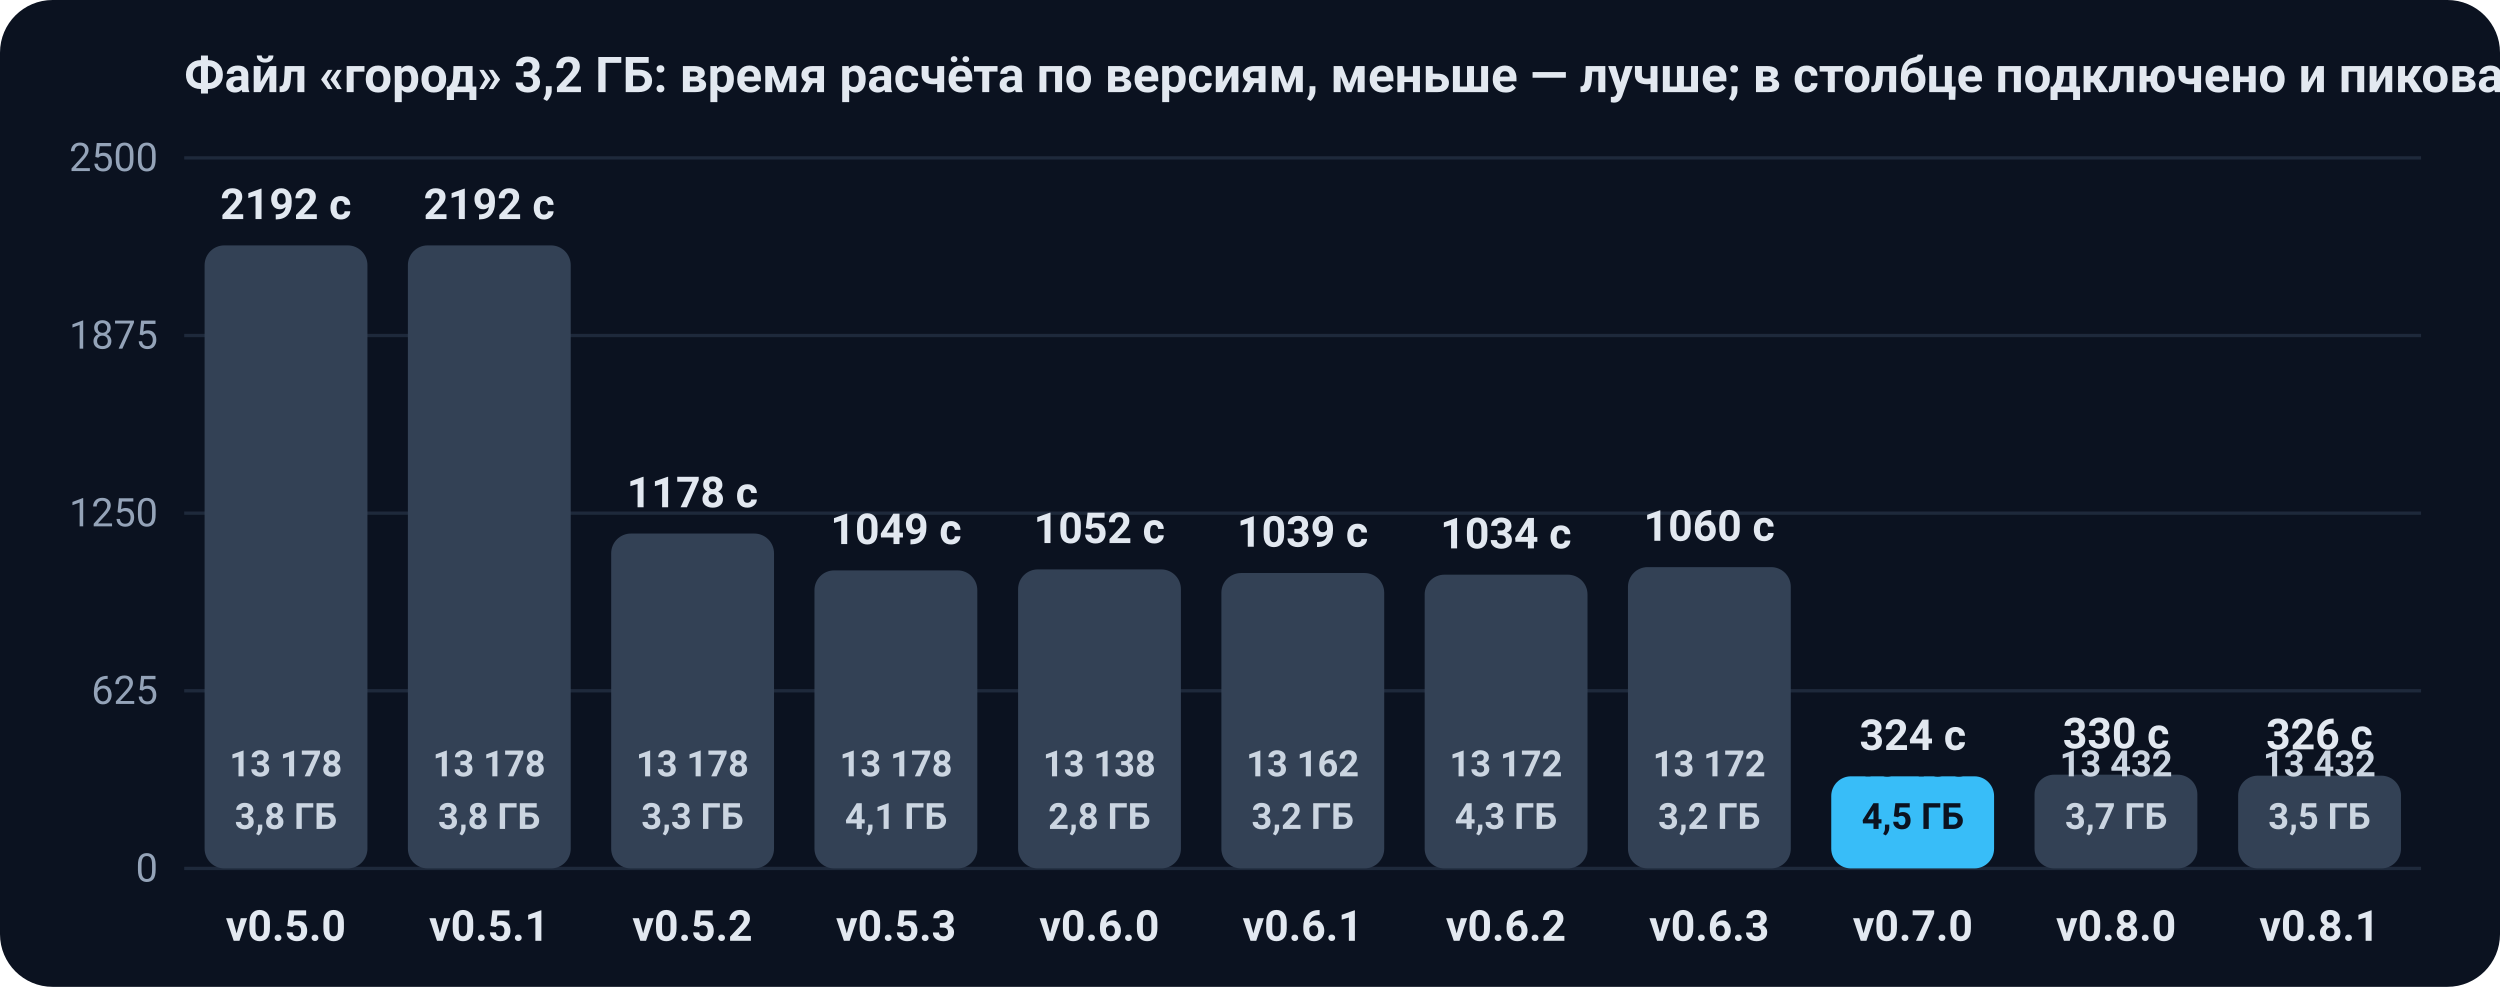
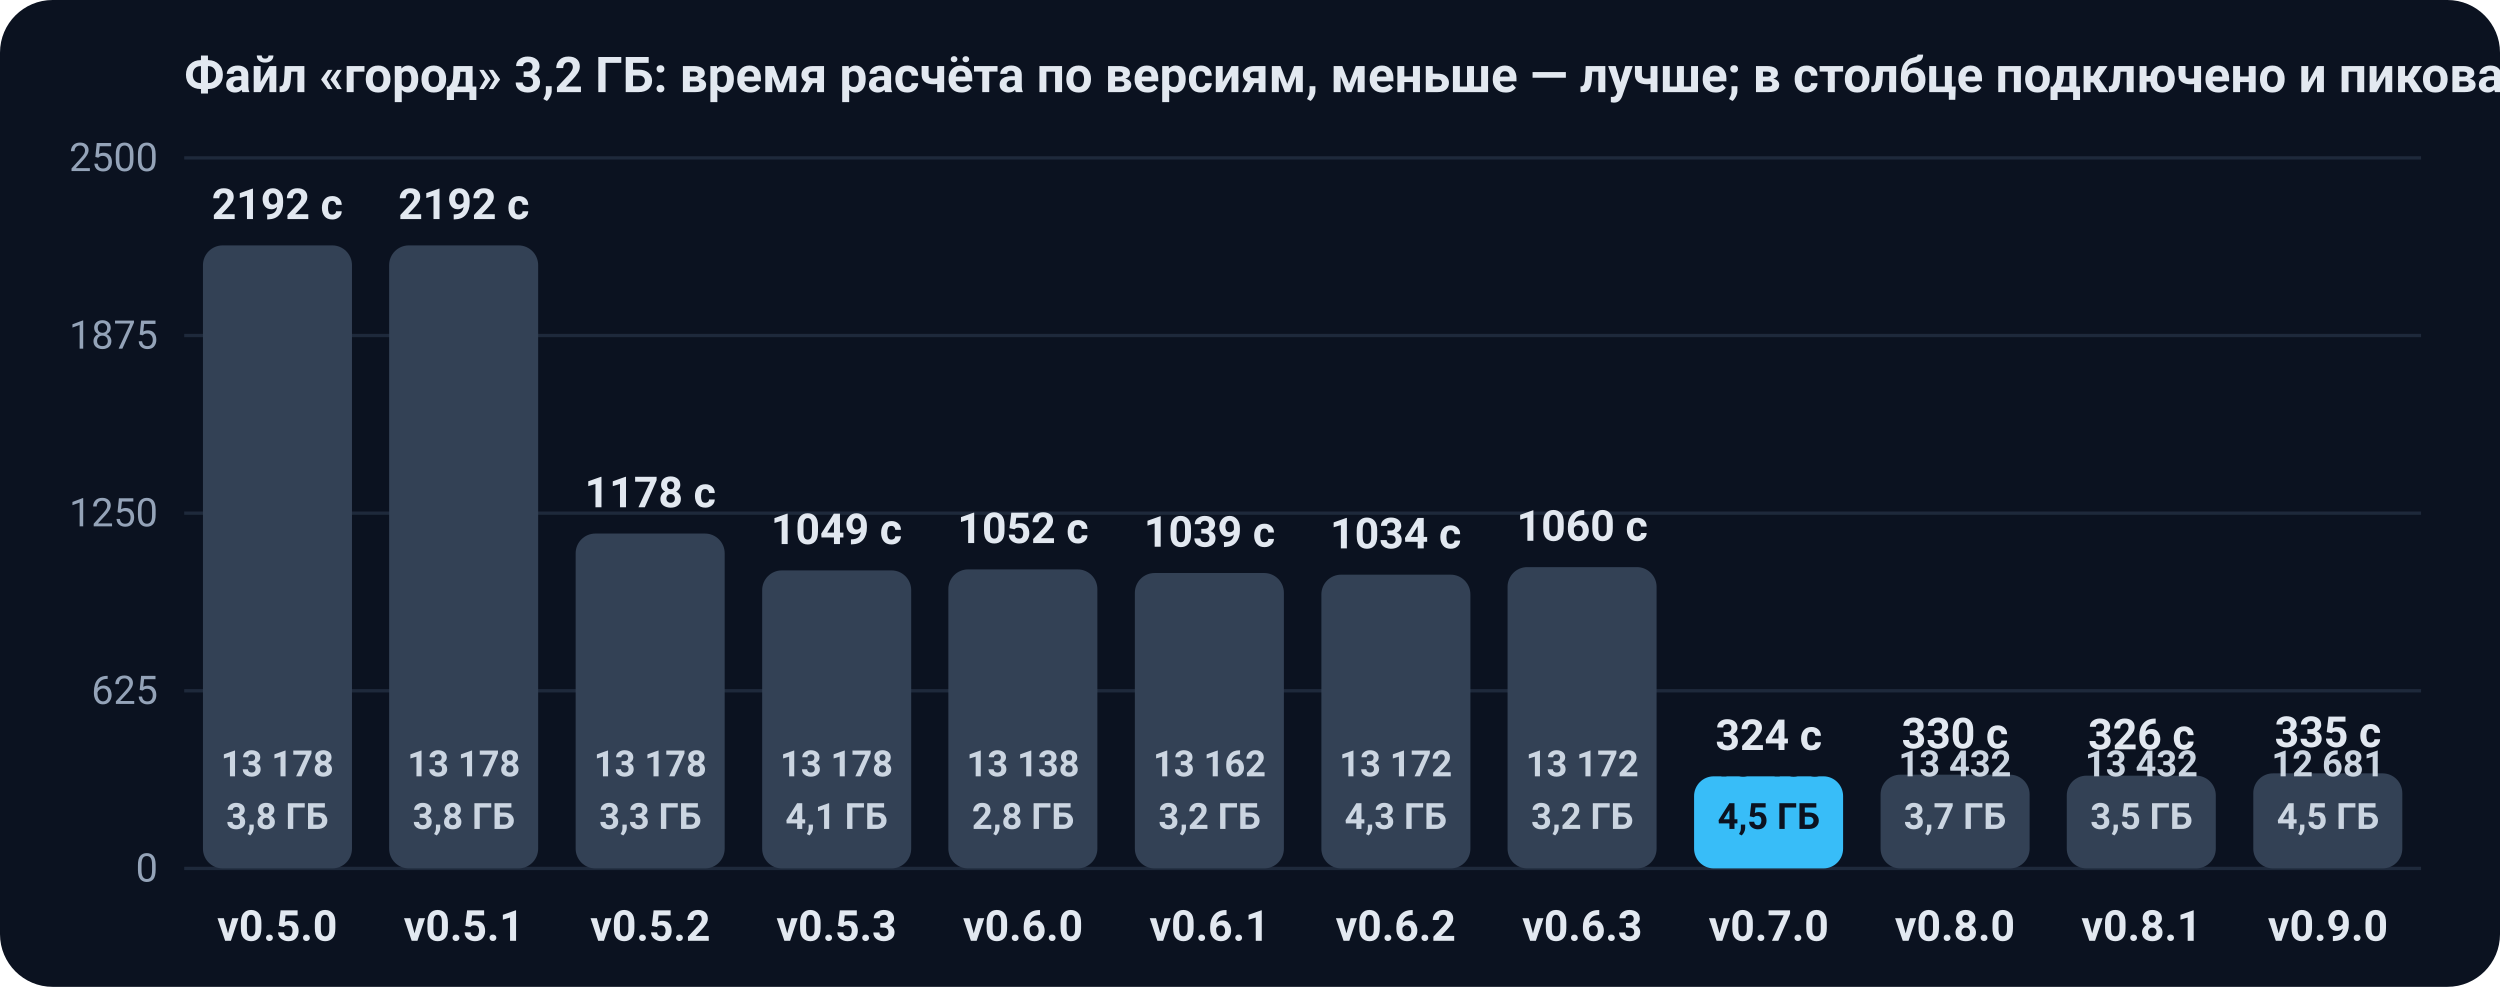
<svg xmlns="http://www.w3.org/2000/svg" viewBox="0 0 760 300" width="760" height="300" role="img" aria-label="Время расчёта файла «город» по версиям с правил 18.09.2026">
  <style>.a{font:12px -apple-system,Segoe UI,Roboto,Helvetica,Arial,sans-serif;fill:#94a3b8}.l{font:600 13px -apple-system,Segoe UI,Roboto,Helvetica,Arial,sans-serif;fill:#e2e8f0}.v{font:600 13px -apple-system,Segoe UI,Roboto,Helvetica,Arial,sans-serif;fill:#e2e8f0}.i{font:600 11px -apple-system,Segoe UI,Roboto,Helvetica,Arial,sans-serif}.h{font:600 15px -apple-system,Segoe UI,Roboto,Helvetica,Arial,sans-serif;fill:#e2e8f0}</style>
  <rect width="760" height="300" rx="16" fill="#0b1220" />
  <text x="56" y="28" class="h">Файл «город» 3,2 ГБ: время расчёта по версиям, меньше — лучше; в столбце подключено и пиковая память</text>
  <line x1="56" y1="48.0" x2="736" y2="48.0" stroke="#1e293b" />
  <text x="48" y="52.0" class="a" text-anchor="end">2500</text>
  <line x1="56" y1="102.0" x2="736" y2="102.0" stroke="#1e293b" />
  <text x="48" y="106.0" class="a" text-anchor="end">1875</text>
  <line x1="56" y1="156.0" x2="736" y2="156.0" stroke="#1e293b" />
  <text x="48" y="160.0" class="a" text-anchor="end">1250</text>
  <line x1="56" y1="210.0" x2="736" y2="210.0" stroke="#1e293b" />
  <text x="48" y="214.0" class="a" text-anchor="end">625</text>
  <line x1="56" y1="264.0" x2="736" y2="264.0" stroke="#1e293b" />
  <text x="48" y="268.0" class="a" text-anchor="end">0</text>
-   <rect x="62.2" y="74.6" width="49.5" height="189.4" rx="6" fill="#334155" />
-   <text x="86.9" y="66.6" class="v" text-anchor="middle">2192 с</text>
-   <text x="86.9" y="236.0" class="i" fill="#cbd5e1" text-anchor="middle">13 178</text>
-   <text x="86.9" y="252.0" class="i" fill="#cbd5e1" text-anchor="middle">3,8 ГБ</text>
-   <text x="86.9" y="286.0" class="l" text-anchor="middle">v0.5.0</text>
-   <rect x="124.0" y="74.6" width="49.5" height="189.4" rx="6" fill="#334155" />
-   <text x="148.7" y="66.6" class="v" text-anchor="middle">2192 с</text>
-   <text x="148.7" y="236.0" class="i" fill="#cbd5e1" text-anchor="middle">13 178</text>
-   <text x="148.7" y="252.0" class="i" fill="#cbd5e1" text-anchor="middle">3,8 ГБ</text>
-   <text x="148.7" y="286.0" class="l" text-anchor="middle">v0.5.1</text>
-   <rect x="185.8" y="162.2" width="49.5" height="101.8" rx="6" fill="#334155" />
-   <text x="210.5" y="154.2" class="v" text-anchor="middle">1178 с</text>
-   <text x="210.5" y="236.0" class="i" fill="#cbd5e1" text-anchor="middle">13 178</text>
-   <text x="210.5" y="252.0" class="i" fill="#cbd5e1" text-anchor="middle">3,3 ГБ</text>
-   <text x="210.5" y="286.0" class="l" text-anchor="middle">v0.5.2</text>
-   <rect x="247.6" y="173.4" width="49.5" height="90.6" rx="6" fill="#334155" />
-   <text x="272.4" y="165.4" class="v" text-anchor="middle">1049 с</text>
-   <text x="272.4" y="236.0" class="i" fill="#cbd5e1" text-anchor="middle">13 178</text>
-   <text x="272.4" y="252.0" class="i" fill="#cbd5e1" text-anchor="middle">4,1 ГБ</text>
-   <text x="272.4" y="286.0" class="l" text-anchor="middle">v0.5.3</text>
-   <rect x="309.5" y="173.1" width="49.5" height="90.9" rx="6" fill="#334155" />
-   <text x="334.2" y="165.1" class="v" text-anchor="middle">1052 с</text>
-   <text x="334.2" y="236.0" class="i" fill="#cbd5e1" text-anchor="middle">13 138</text>
-   <text x="334.2" y="252.0" class="i" fill="#cbd5e1" text-anchor="middle">2,8 ГБ</text>
-   <text x="334.2" y="286.0" class="l" text-anchor="middle">v0.6.0</text>
-   <rect x="371.3" y="174.2" width="49.5" height="89.8" rx="6" fill="#334155" />
-   <text x="396.0" y="166.2" class="v" text-anchor="middle">1039 с</text>
-   <text x="396.0" y="236.0" class="i" fill="#cbd5e1" text-anchor="middle">13 162</text>
-   <text x="396.0" y="252.0" class="i" fill="#cbd5e1" text-anchor="middle">3,2 ГБ</text>
-   <text x="396.0" y="286.0" class="l" text-anchor="middle">v0.6.1</text>
-   <rect x="433.1" y="174.7" width="49.5" height="89.3" rx="6" fill="#334155" />
-   <text x="457.8" y="166.7" class="v" text-anchor="middle">1034 с</text>
-   <text x="457.8" y="236.0" class="i" fill="#cbd5e1" text-anchor="middle">13 172</text>
-   <text x="457.8" y="252.0" class="i" fill="#cbd5e1" text-anchor="middle">4,3 ГБ</text>
-   <text x="457.8" y="286.0" class="l" text-anchor="middle">v0.6.2</text>
-   <rect x="494.9" y="172.4" width="49.5" height="91.6" rx="6" fill="#334155" />
-   <text x="519.6" y="164.4" class="v" text-anchor="middle">1060 с</text>
-   <text x="519.6" y="236.0" class="i" fill="#cbd5e1" text-anchor="middle">13 172</text>
-   <text x="519.6" y="252.0" class="i" fill="#cbd5e1" text-anchor="middle">3,2 ГБ</text>
-   <text x="519.6" y="286.0" class="l" text-anchor="middle">v0.6.3</text>
-   <rect x="556.7" y="236.0" width="49.5" height="28.0" rx="6" fill="#38bdf8" />
-   <text x="581.5" y="228.0" class="v" text-anchor="middle">324 с</text>
-   <text x="581.5" y="236.0" class="i" fill="#0b1220" text-anchor="middle">13 438</text>
-   <text x="581.5" y="252.0" class="i" fill="#0b1220" text-anchor="middle">4,5 ГБ</text>
-   <text x="581.5" y="286.0" class="l" text-anchor="middle">v0.7.0</text>
-   <rect x="618.5" y="235.5" width="49.5" height="28.5" rx="6" fill="#334155" />
-   <text x="643.3" y="227.5" class="v" text-anchor="middle">330 с</text>
-   <text x="643.3" y="236.0" class="i" fill="#cbd5e1" text-anchor="middle">13 432</text>
-   <text x="643.3" y="252.0" class="i" fill="#cbd5e1" text-anchor="middle">3,7 ГБ</text>
-   <text x="643.3" y="286.0" class="l" text-anchor="middle">v0.8.0</text>
-   <rect x="680.4" y="235.8" width="49.5" height="28.2" rx="6" fill="#334155" />
-   <text x="705.1" y="227.8" class="v" text-anchor="middle">326 с</text>
-   <text x="705.1" y="236.0" class="i" fill="#cbd5e1" text-anchor="middle">13 432</text>
-   <text x="705.1" y="252.0" class="i" fill="#cbd5e1" text-anchor="middle">3,5 ГБ</text>
-   <text x="705.1" y="286.0" class="l" text-anchor="middle">v0.8.1</text>
+   <rect x="61.7" y="74.6" width="45.3" height="189.4" rx="6" fill="#334155" />
+   <text x="84.3" y="66.6" class="v" text-anchor="middle">2192 с</text>
+   <text x="84.3" y="236.0" class="i" fill="#cbd5e1" text-anchor="middle">13 178</text>
+   <text x="84.3" y="252.0" class="i" fill="#cbd5e1" text-anchor="middle">3,8 ГБ</text>
+   <text x="84.3" y="286.0" class="l" text-anchor="middle">v0.5.0</text>
+   <rect x="118.3" y="74.6" width="45.3" height="189.4" rx="6" fill="#334155" />
+   <text x="141.0" y="66.6" class="v" text-anchor="middle">2192 с</text>
+   <text x="141.0" y="236.0" class="i" fill="#cbd5e1" text-anchor="middle">13 178</text>
+   <text x="141.0" y="252.0" class="i" fill="#cbd5e1" text-anchor="middle">3,8 ГБ</text>
+   <text x="141.0" y="286.0" class="l" text-anchor="middle">v0.5.1</text>
+   <rect x="175.0" y="162.2" width="45.3" height="101.8" rx="6" fill="#334155" />
+   <text x="197.7" y="154.2" class="v" text-anchor="middle">1178 с</text>
+   <text x="197.7" y="236.0" class="i" fill="#cbd5e1" text-anchor="middle">13 178</text>
+   <text x="197.7" y="252.0" class="i" fill="#cbd5e1" text-anchor="middle">3,3 ГБ</text>
+   <text x="197.7" y="286.0" class="l" text-anchor="middle">v0.5.2</text>
+   <rect x="231.7" y="173.4" width="45.3" height="90.6" rx="6" fill="#334155" />
+   <text x="254.3" y="165.4" class="v" text-anchor="middle">1049 с</text>
+   <text x="254.3" y="236.0" class="i" fill="#cbd5e1" text-anchor="middle">13 178</text>
+   <text x="254.3" y="252.0" class="i" fill="#cbd5e1" text-anchor="middle">4,1 ГБ</text>
+   <text x="254.3" y="286.0" class="l" text-anchor="middle">v0.5.3</text>
+   <rect x="288.3" y="173.1" width="45.3" height="90.9" rx="6" fill="#334155" />
+   <text x="311.0" y="165.1" class="v" text-anchor="middle">1052 с</text>
+   <text x="311.0" y="236.0" class="i" fill="#cbd5e1" text-anchor="middle">13 138</text>
+   <text x="311.0" y="252.0" class="i" fill="#cbd5e1" text-anchor="middle">2,8 ГБ</text>
+   <text x="311.0" y="286.0" class="l" text-anchor="middle">v0.6.0</text>
+   <rect x="345.0" y="174.2" width="45.3" height="89.8" rx="6" fill="#334155" />
+   <text x="367.7" y="166.2" class="v" text-anchor="middle">1039 с</text>
+   <text x="367.7" y="236.0" class="i" fill="#cbd5e1" text-anchor="middle">13 162</text>
+   <text x="367.7" y="252.0" class="i" fill="#cbd5e1" text-anchor="middle">3,2 ГБ</text>
+   <text x="367.7" y="286.0" class="l" text-anchor="middle">v0.6.1</text>
+   <rect x="401.7" y="174.7" width="45.3" height="89.3" rx="6" fill="#334155" />
+   <text x="424.3" y="166.7" class="v" text-anchor="middle">1034 с</text>
+   <text x="424.3" y="236.0" class="i" fill="#cbd5e1" text-anchor="middle">13 172</text>
+   <text x="424.3" y="252.0" class="i" fill="#cbd5e1" text-anchor="middle">4,3 ГБ</text>
+   <text x="424.3" y="286.0" class="l" text-anchor="middle">v0.6.2</text>
+   <rect x="458.3" y="172.4" width="45.3" height="91.6" rx="6" fill="#334155" />
+   <text x="481.0" y="164.4" class="v" text-anchor="middle">1060 с</text>
+   <text x="481.0" y="236.0" class="i" fill="#cbd5e1" text-anchor="middle">13 172</text>
+   <text x="481.0" y="252.0" class="i" fill="#cbd5e1" text-anchor="middle">3,2 ГБ</text>
+   <text x="481.0" y="286.0" class="l" text-anchor="middle">v0.6.3</text>
+   <rect x="515.0" y="236.0" width="45.3" height="28.0" rx="6" fill="#38bdf8" />
+   <text x="537.7" y="228.0" class="v" text-anchor="middle">324 с</text>
+   <text x="537.7" y="236.0" class="i" fill="#0b1220" text-anchor="middle">13 438</text>
+   <text x="537.7" y="252.0" class="i" fill="#0b1220" text-anchor="middle">4,5 ГБ</text>
+   <text x="537.7" y="286.0" class="l" text-anchor="middle">v0.7.0</text>
+   <rect x="571.7" y="235.5" width="45.3" height="28.5" rx="6" fill="#334155" />
+   <text x="594.3" y="227.5" class="v" text-anchor="middle">330 с</text>
+   <text x="594.3" y="236.0" class="i" fill="#cbd5e1" text-anchor="middle">13 432</text>
+   <text x="594.3" y="252.0" class="i" fill="#cbd5e1" text-anchor="middle">3,7 ГБ</text>
+   <text x="594.3" y="286.0" class="l" text-anchor="middle">v0.8.0</text>
+   <rect x="628.3" y="235.8" width="45.3" height="28.2" rx="6" fill="#334155" />
+   <text x="651.0" y="227.8" class="v" text-anchor="middle">326 с</text>
+   <text x="651.0" y="236.0" class="i" fill="#cbd5e1" text-anchor="middle">13 432</text>
+   <text x="651.0" y="252.0" class="i" fill="#cbd5e1" text-anchor="middle">3,5 ГБ</text>
+   <text x="651.0" y="286.0" class="l" text-anchor="middle">v0.8.1</text>
+   <rect x="685.0" y="235.1" width="45.3" height="28.9" rx="6" fill="#334155" />
+   <text x="707.7" y="227.1" class="v" text-anchor="middle">335 с</text>
+   <text x="707.7" y="236.0" class="i" fill="#cbd5e1" text-anchor="middle">12 681</text>
+   <text x="707.7" y="252.0" class="i" fill="#cbd5e1" text-anchor="middle">4,5 ГБ</text>
+   <text x="707.7" y="286.0" class="l" text-anchor="middle">v0.9.0</text>
</svg>
